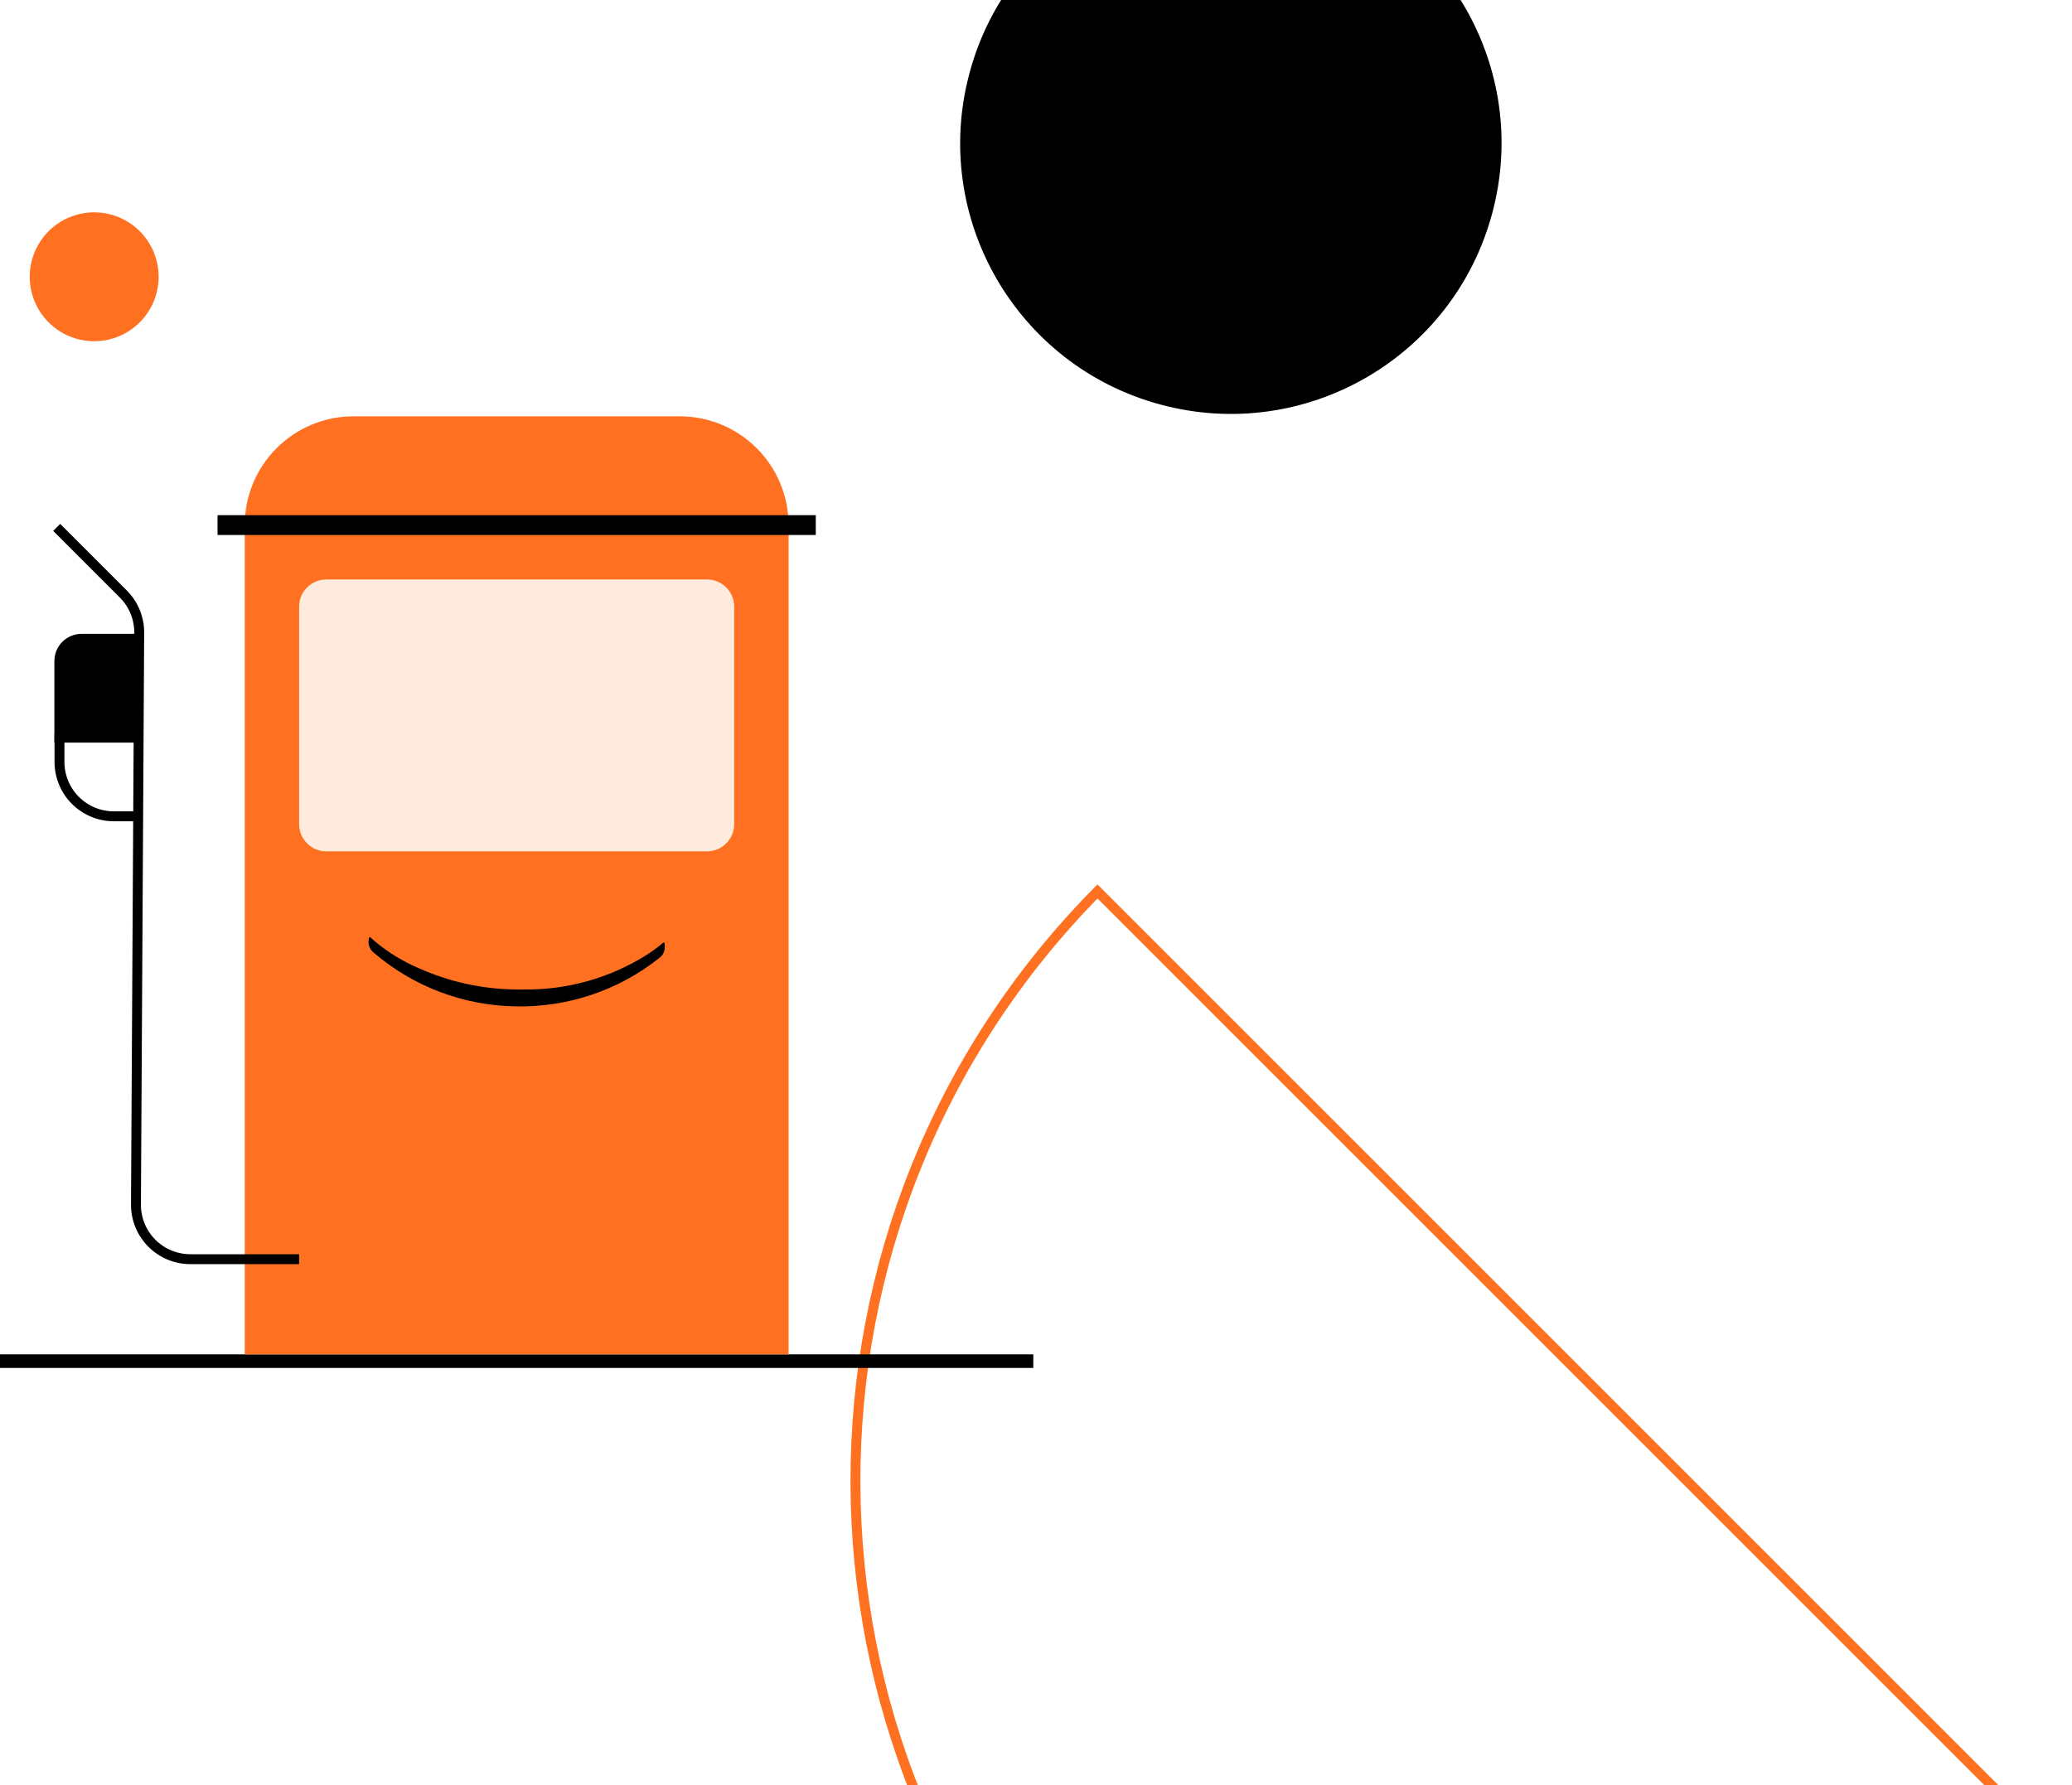
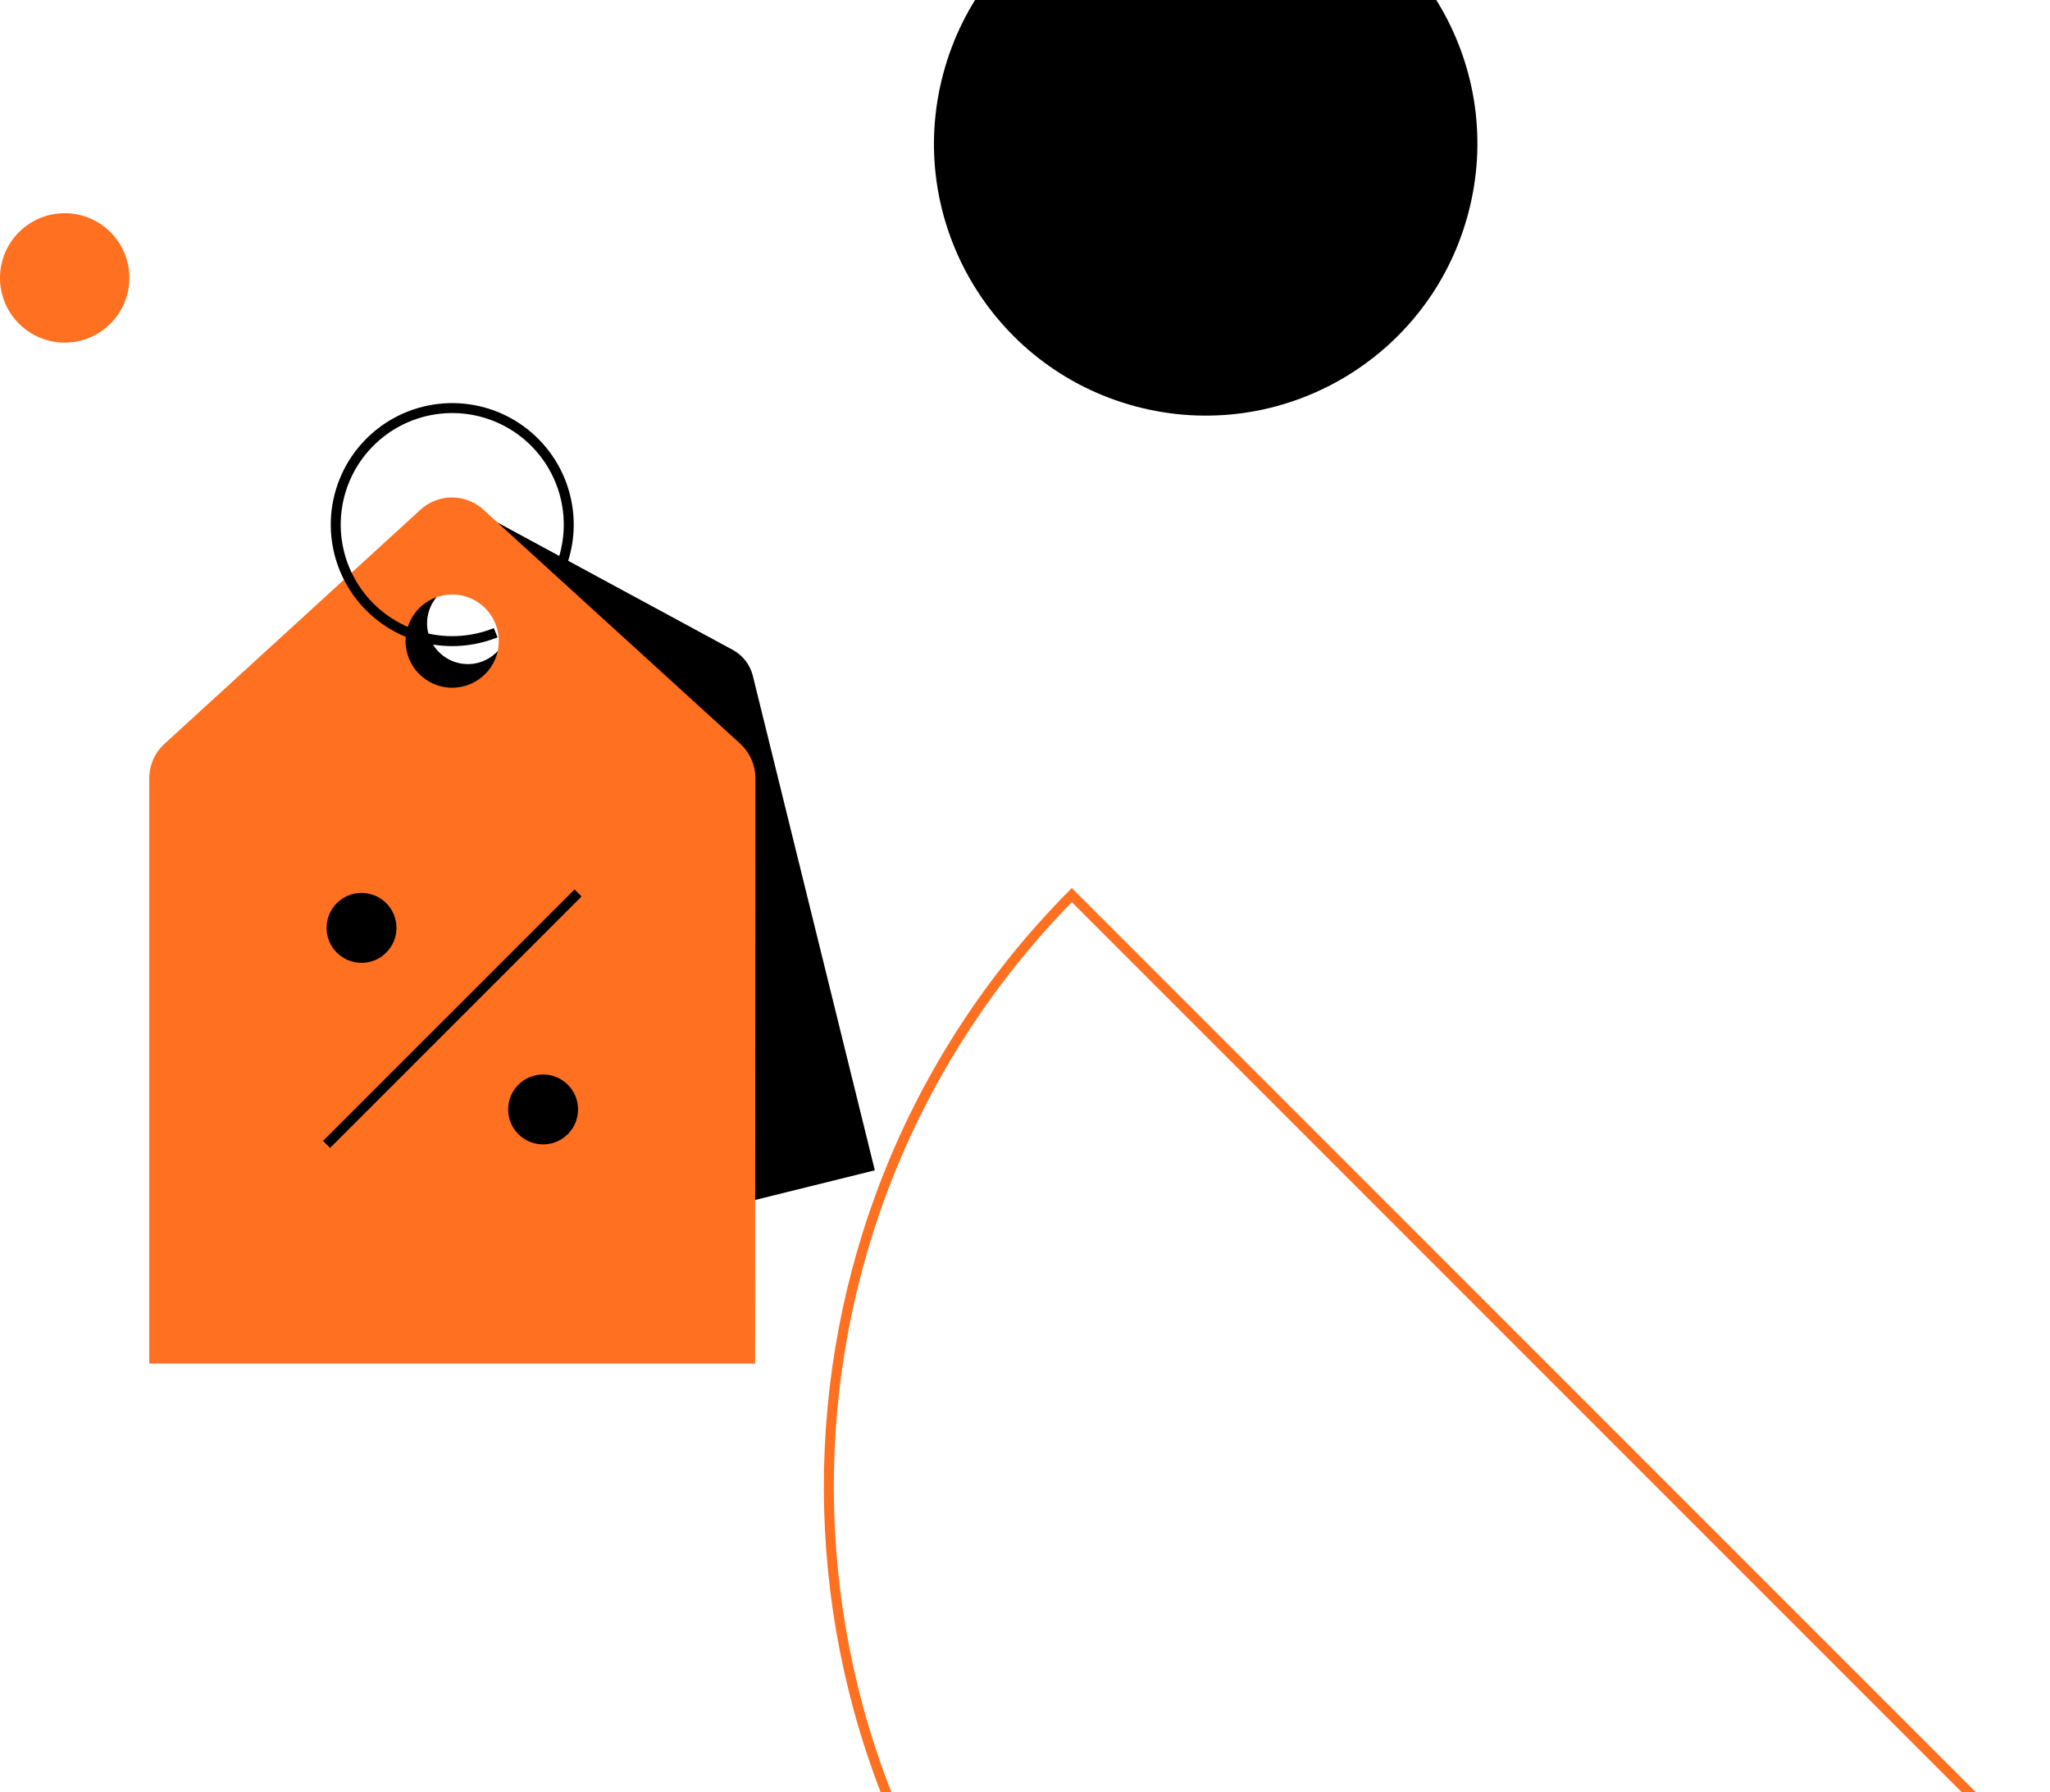
- <svg xmlns="http://www.w3.org/2000/svg" width="209" height="180" viewBox="0 0 209 180" fill="none">
-   <circle r="6.5" transform="matrix(-1 0 0 1 9.5 27.9214)" fill="#FF7020" />
-   <rect x="143.451" y="47.887" width="54.589" height="54.619" rx="27.294" transform="rotate(-165 143.451 47.8866)" fill="black" />
-   <path d="M110.703 89.93L230.293 209.519C197.241 242.191 143.962 242.073 111.056 209.167C78.15 176.261 78.032 122.982 110.703 89.93Z" stroke="#FF7020" />
-   <path d="M104.229 136.629H0V138H104.229V136.629Z" fill="#010101" />
-   <path d="M35.657 42H68.571C71.481 42 74.272 43.156 76.329 45.214C78.387 47.271 79.543 50.062 79.543 52.971V136.629H24.686V52.971C24.686 50.062 25.841 47.271 27.899 45.214C29.956 43.156 32.747 42 35.657 42V42Z" fill="#FF7020" />
-   <path d="M21.943 52.971H82.286" stroke="black" stroke-width="2" stroke-miterlimit="10" />
-   <path d="M71.315 58.457H32.915C31.4 58.457 30.172 59.685 30.172 61.2V83.143C30.172 84.658 31.4 85.886 32.915 85.886H71.315C72.83 85.886 74.058 84.658 74.058 83.143V61.2C74.058 59.685 72.83 58.457 71.315 58.457Z" fill="#FFEADE" />
-   <path d="M30.171 127.029H19.2C17.745 127.029 16.35 126.451 15.321 125.422C14.292 124.393 13.714 122.998 13.714 121.543L14.043 63.833C14.047 63.108 13.908 62.389 13.632 61.718C13.357 61.047 12.951 60.438 12.439 59.925L5.719 53.205" stroke="black" stroke-miterlimit="10" />
-   <path d="M6 74V76.866C6 78.321 6.578 79.716 7.607 80.745C8.636 81.774 10.031 82.352 11.486 82.352H14.105" stroke="black" stroke-miterlimit="10" />
-   <path d="M8.229 63.943H13.715V74.914H5.486V66.686C5.486 65.958 5.775 65.261 6.29 64.746C6.804 64.232 7.502 63.943 8.229 63.943Z" fill="black" />
-   <path d="M67.037 95.16C67.033 95.145 67.026 95.131 67.015 95.12C67.004 95.109 66.99 95.102 66.975 95.098C66.963 95.09 66.948 95.086 66.934 95.086C66.919 95.086 66.905 95.09 66.893 95.098L66.831 95.146L66.653 95.304C66.488 95.434 66.248 95.626 65.926 95.859C65.603 96.093 65.432 96.202 65.13 96.394C61.447 98.684 57.186 99.874 52.849 99.823H52.026C48.649 99.784 45.316 99.052 42.234 97.67C40.619 96.982 39.114 96.057 37.77 94.927L37.592 94.769L37.414 94.611L37.359 94.556C37.345 94.55 37.33 94.546 37.314 94.546C37.299 94.546 37.284 94.55 37.27 94.556C37.256 94.56 37.243 94.568 37.233 94.579C37.224 94.59 37.217 94.604 37.215 94.618C37.192 94.75 37.178 94.883 37.174 95.016V95.057C37.178 95.265 37.23 95.47 37.325 95.655C37.42 95.841 37.556 96.002 37.722 96.127C41.706 99.537 46.756 101.446 51.999 101.523C57.241 101.643 62.359 99.926 66.468 96.668C66.641 96.552 66.783 96.396 66.885 96.214C66.986 96.031 67.043 95.828 67.05 95.619V95.571C67.055 95.434 67.05 95.297 67.037 95.16Z" fill="black" />
+ <svg xmlns="http://www.w3.org/2000/svg" width="206" height="180" viewBox="0 0 206 180" fill="none">
+   <circle r="6.5" transform="matrix(-1 0 0 1 6.5 27.9214)" fill="#FF7020" />
+   <rect x="140.453" y="47.887" width="54.589" height="54.619" rx="27.294" transform="rotate(-165 140.453 47.8866)" fill="black" />
+   <path d="M107.703 89.93L227.292 209.519C194.24 242.191 140.961 242.073 108.055 209.167C75.149 176.261 75.031 122.982 107.703 89.93Z" stroke="#FF7020" />
+   <path d="M75.64 67.855C75.5 67.321 75.254 66.821 74.916 66.384C74.578 65.948 74.155 65.584 73.673 65.315L46.956 50.856C46.059 50.363 45.011 50.224 44.016 50.465C43.022 50.707 42.154 51.312 41.583 52.161L24.776 77.403C24.46 77.874 24.244 78.405 24.143 78.963C24.043 79.521 24.059 80.094 24.191 80.646L36.484 130.321L87.909 117.583L75.64 67.855ZM48.022 66.597C47.234 66.797 46.405 66.758 45.64 66.486C44.874 66.214 44.207 65.72 43.723 65.068C43.238 64.416 42.959 63.634 42.92 62.823C42.881 62.011 43.084 61.206 43.503 60.51C43.922 59.815 44.539 59.259 45.275 58.914C46.011 58.57 46.832 58.452 47.635 58.575C48.438 58.699 49.186 59.058 49.785 59.608C50.383 60.157 50.804 60.872 50.995 61.662C51.249 62.71 51.079 63.816 50.522 64.74C49.965 65.664 49.067 66.331 48.022 66.597Z" fill="black" />
+   <path d="M75.909 78.129C75.902 77.494 75.766 76.867 75.509 76.287C75.252 75.706 74.88 75.183 74.416 74.751L48.612 51.242C47.752 50.438 46.619 49.987 45.441 49.981C44.262 49.974 43.125 50.412 42.255 51.207L16.534 74.728C16.051 75.166 15.666 75.7 15.402 76.296C15.138 76.891 15.001 77.536 15 78.187V137H75.879L75.909 78.129ZM45.44 69.096C44.513 69.096 43.608 68.822 42.838 68.307C42.068 67.793 41.468 67.061 41.113 66.205C40.759 65.35 40.666 64.408 40.847 63.5C41.027 62.591 41.473 61.757 42.128 61.102C42.783 60.447 43.618 60.001 44.526 59.82C45.434 59.64 46.376 59.732 47.232 60.087C48.087 60.441 48.819 61.041 49.333 61.812C49.848 62.582 50.123 63.487 50.123 64.413C50.123 65.655 49.629 66.847 48.751 67.725C47.873 68.603 46.682 69.096 45.44 69.096Z" fill="#FF7020" />
+   <path d="M58.087 89.713L32.816 114.978" stroke="black" stroke-miterlimit="10" />
+   <path d="M36.329 96.738C38.268 96.738 39.841 95.165 39.841 93.225C39.841 91.286 38.268 89.713 36.329 89.713C34.389 89.713 32.816 91.286 32.816 93.225C32.816 95.165 34.389 96.738 36.329 96.738Z" fill="black" />
+   <path d="M54.575 114.978C56.514 114.978 58.087 113.406 58.087 111.466C58.087 109.526 56.514 107.954 54.575 107.954C52.635 107.954 51.062 109.526 51.062 111.466C51.062 113.406 52.635 114.978 54.575 114.978Z" fill="black" />
+   <path d="M49.812 63.57C47.283 64.587 44.478 64.689 41.882 63.86C39.286 63.03 37.06 61.321 35.589 59.026C34.118 56.731 33.494 53.995 33.824 51.29C34.154 48.584 35.418 46.079 37.397 44.205C39.377 42.331 41.948 41.207 44.668 41.026C47.387 40.845 50.085 41.618 52.295 43.213C54.506 44.808 56.09 47.124 56.776 49.762C57.462 52.4 57.206 55.194 56.052 57.664" stroke="black" stroke-miterlimit="10" />
</svg>
